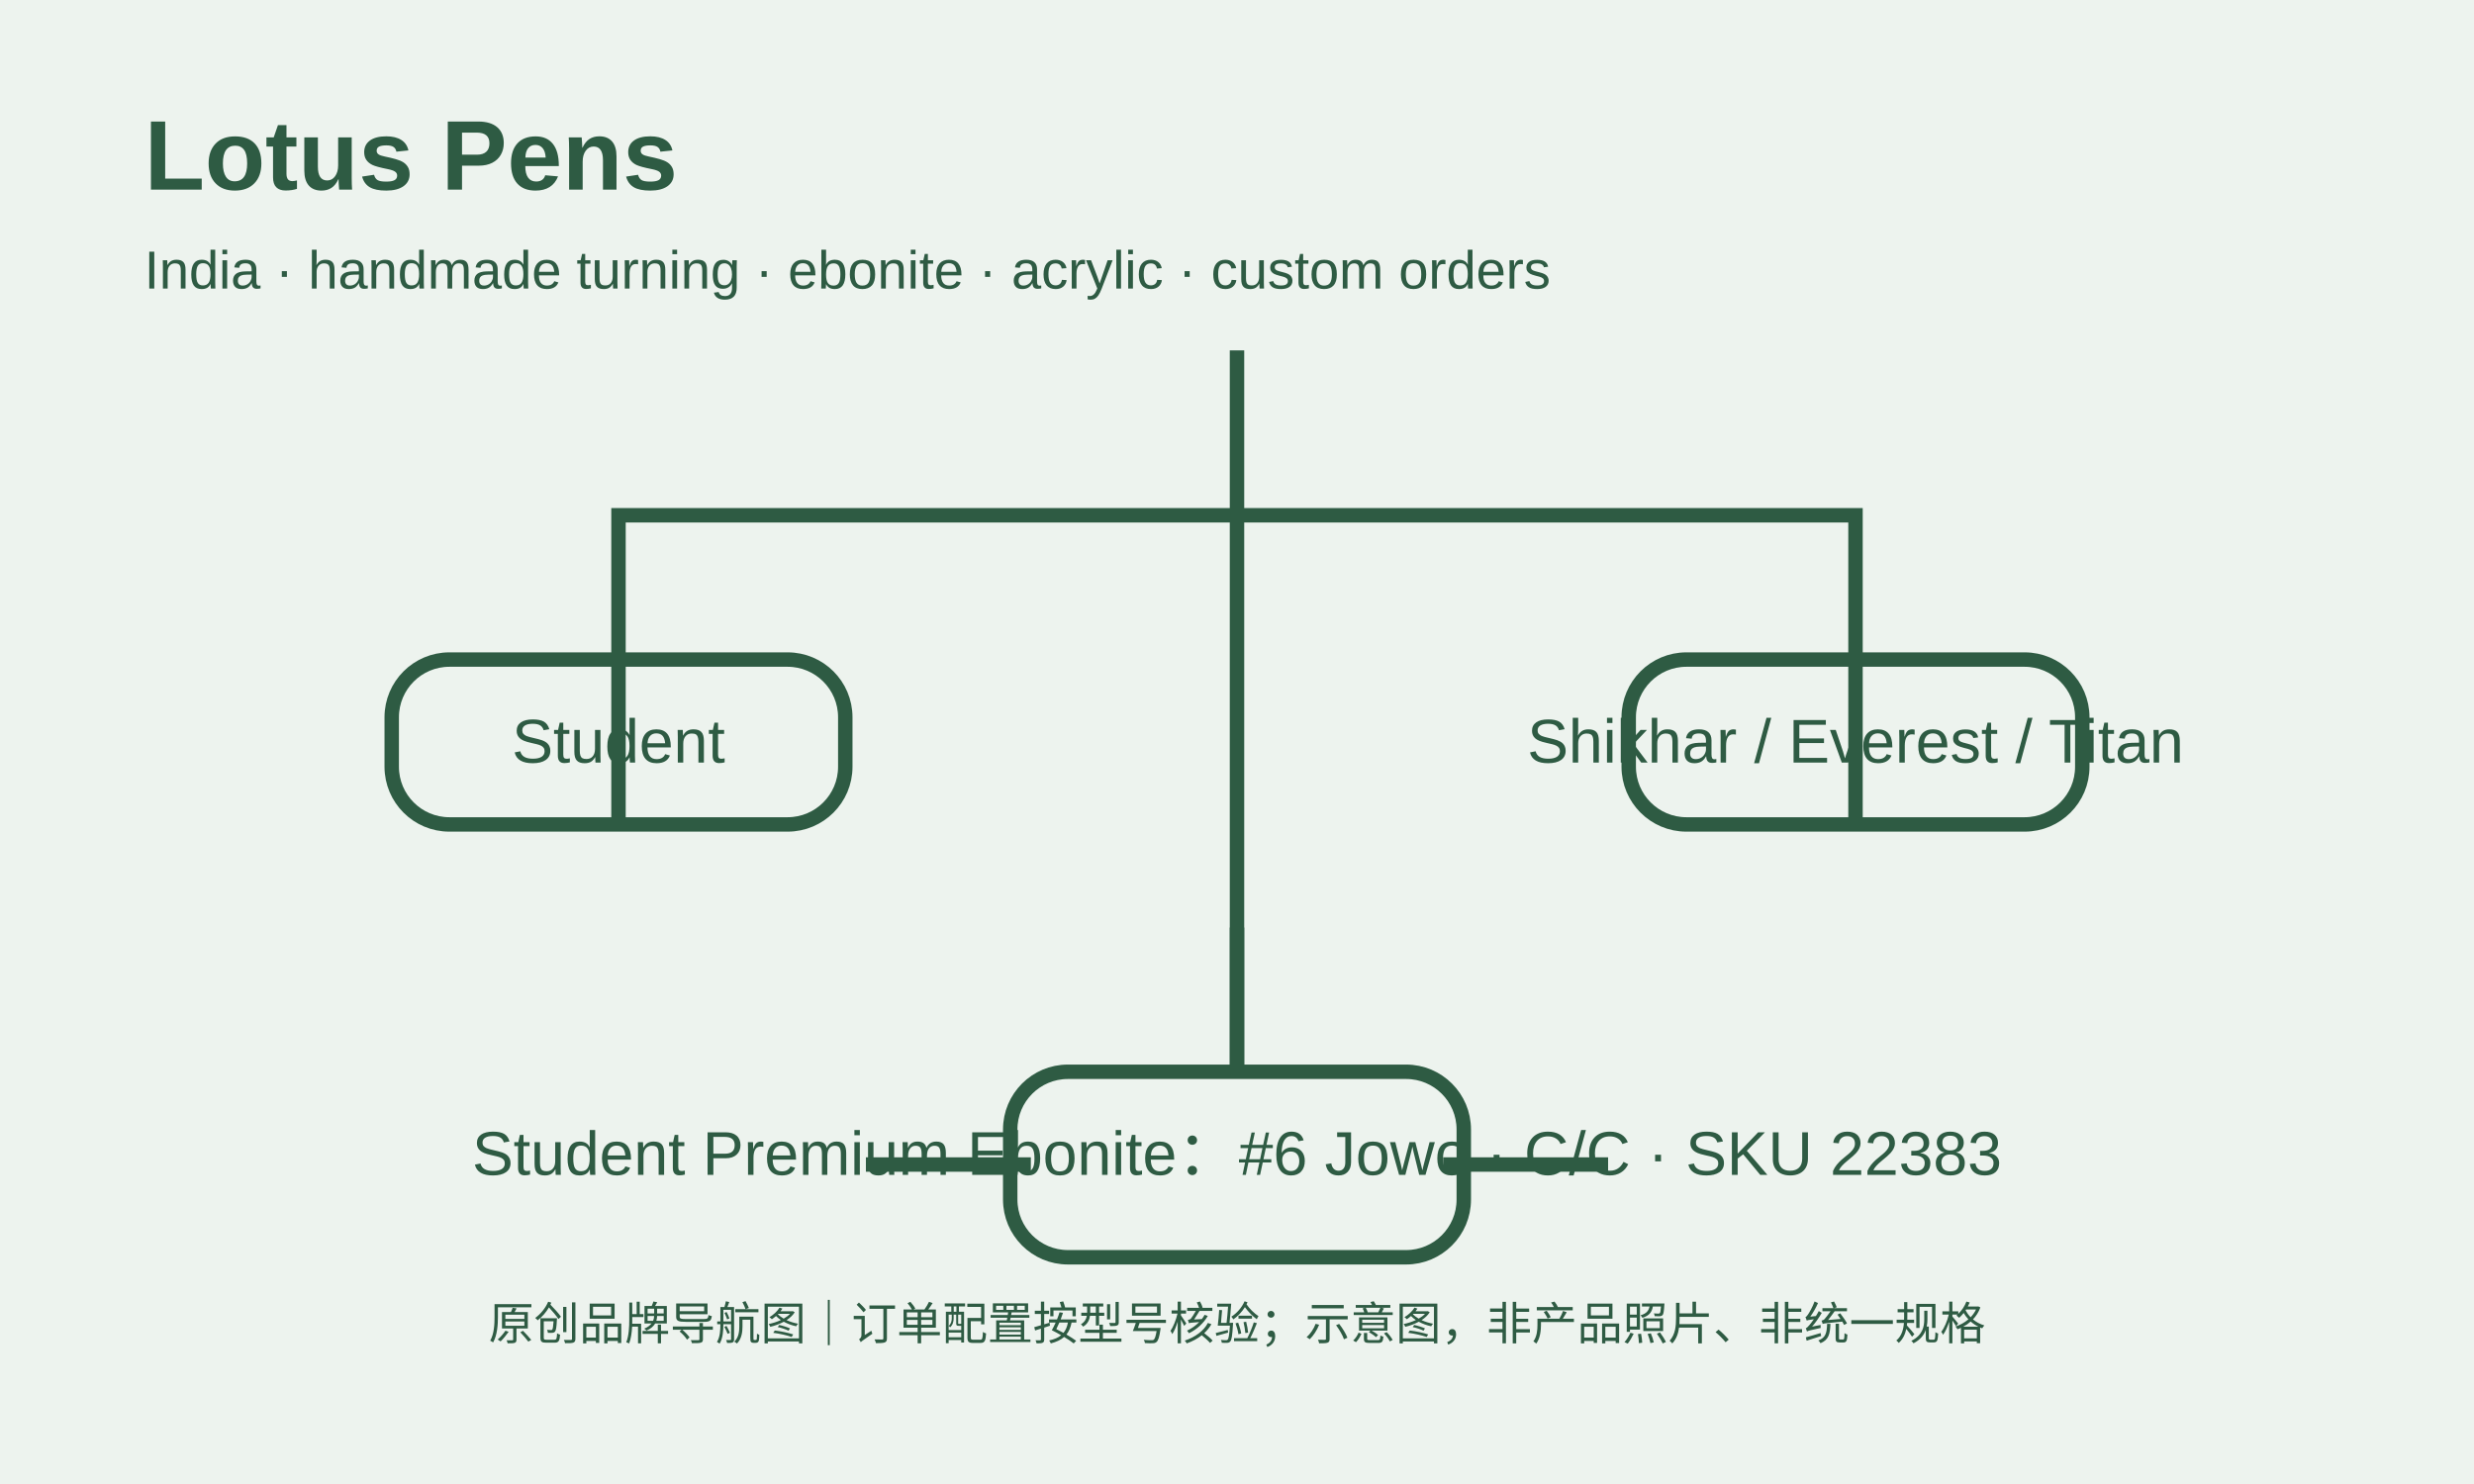
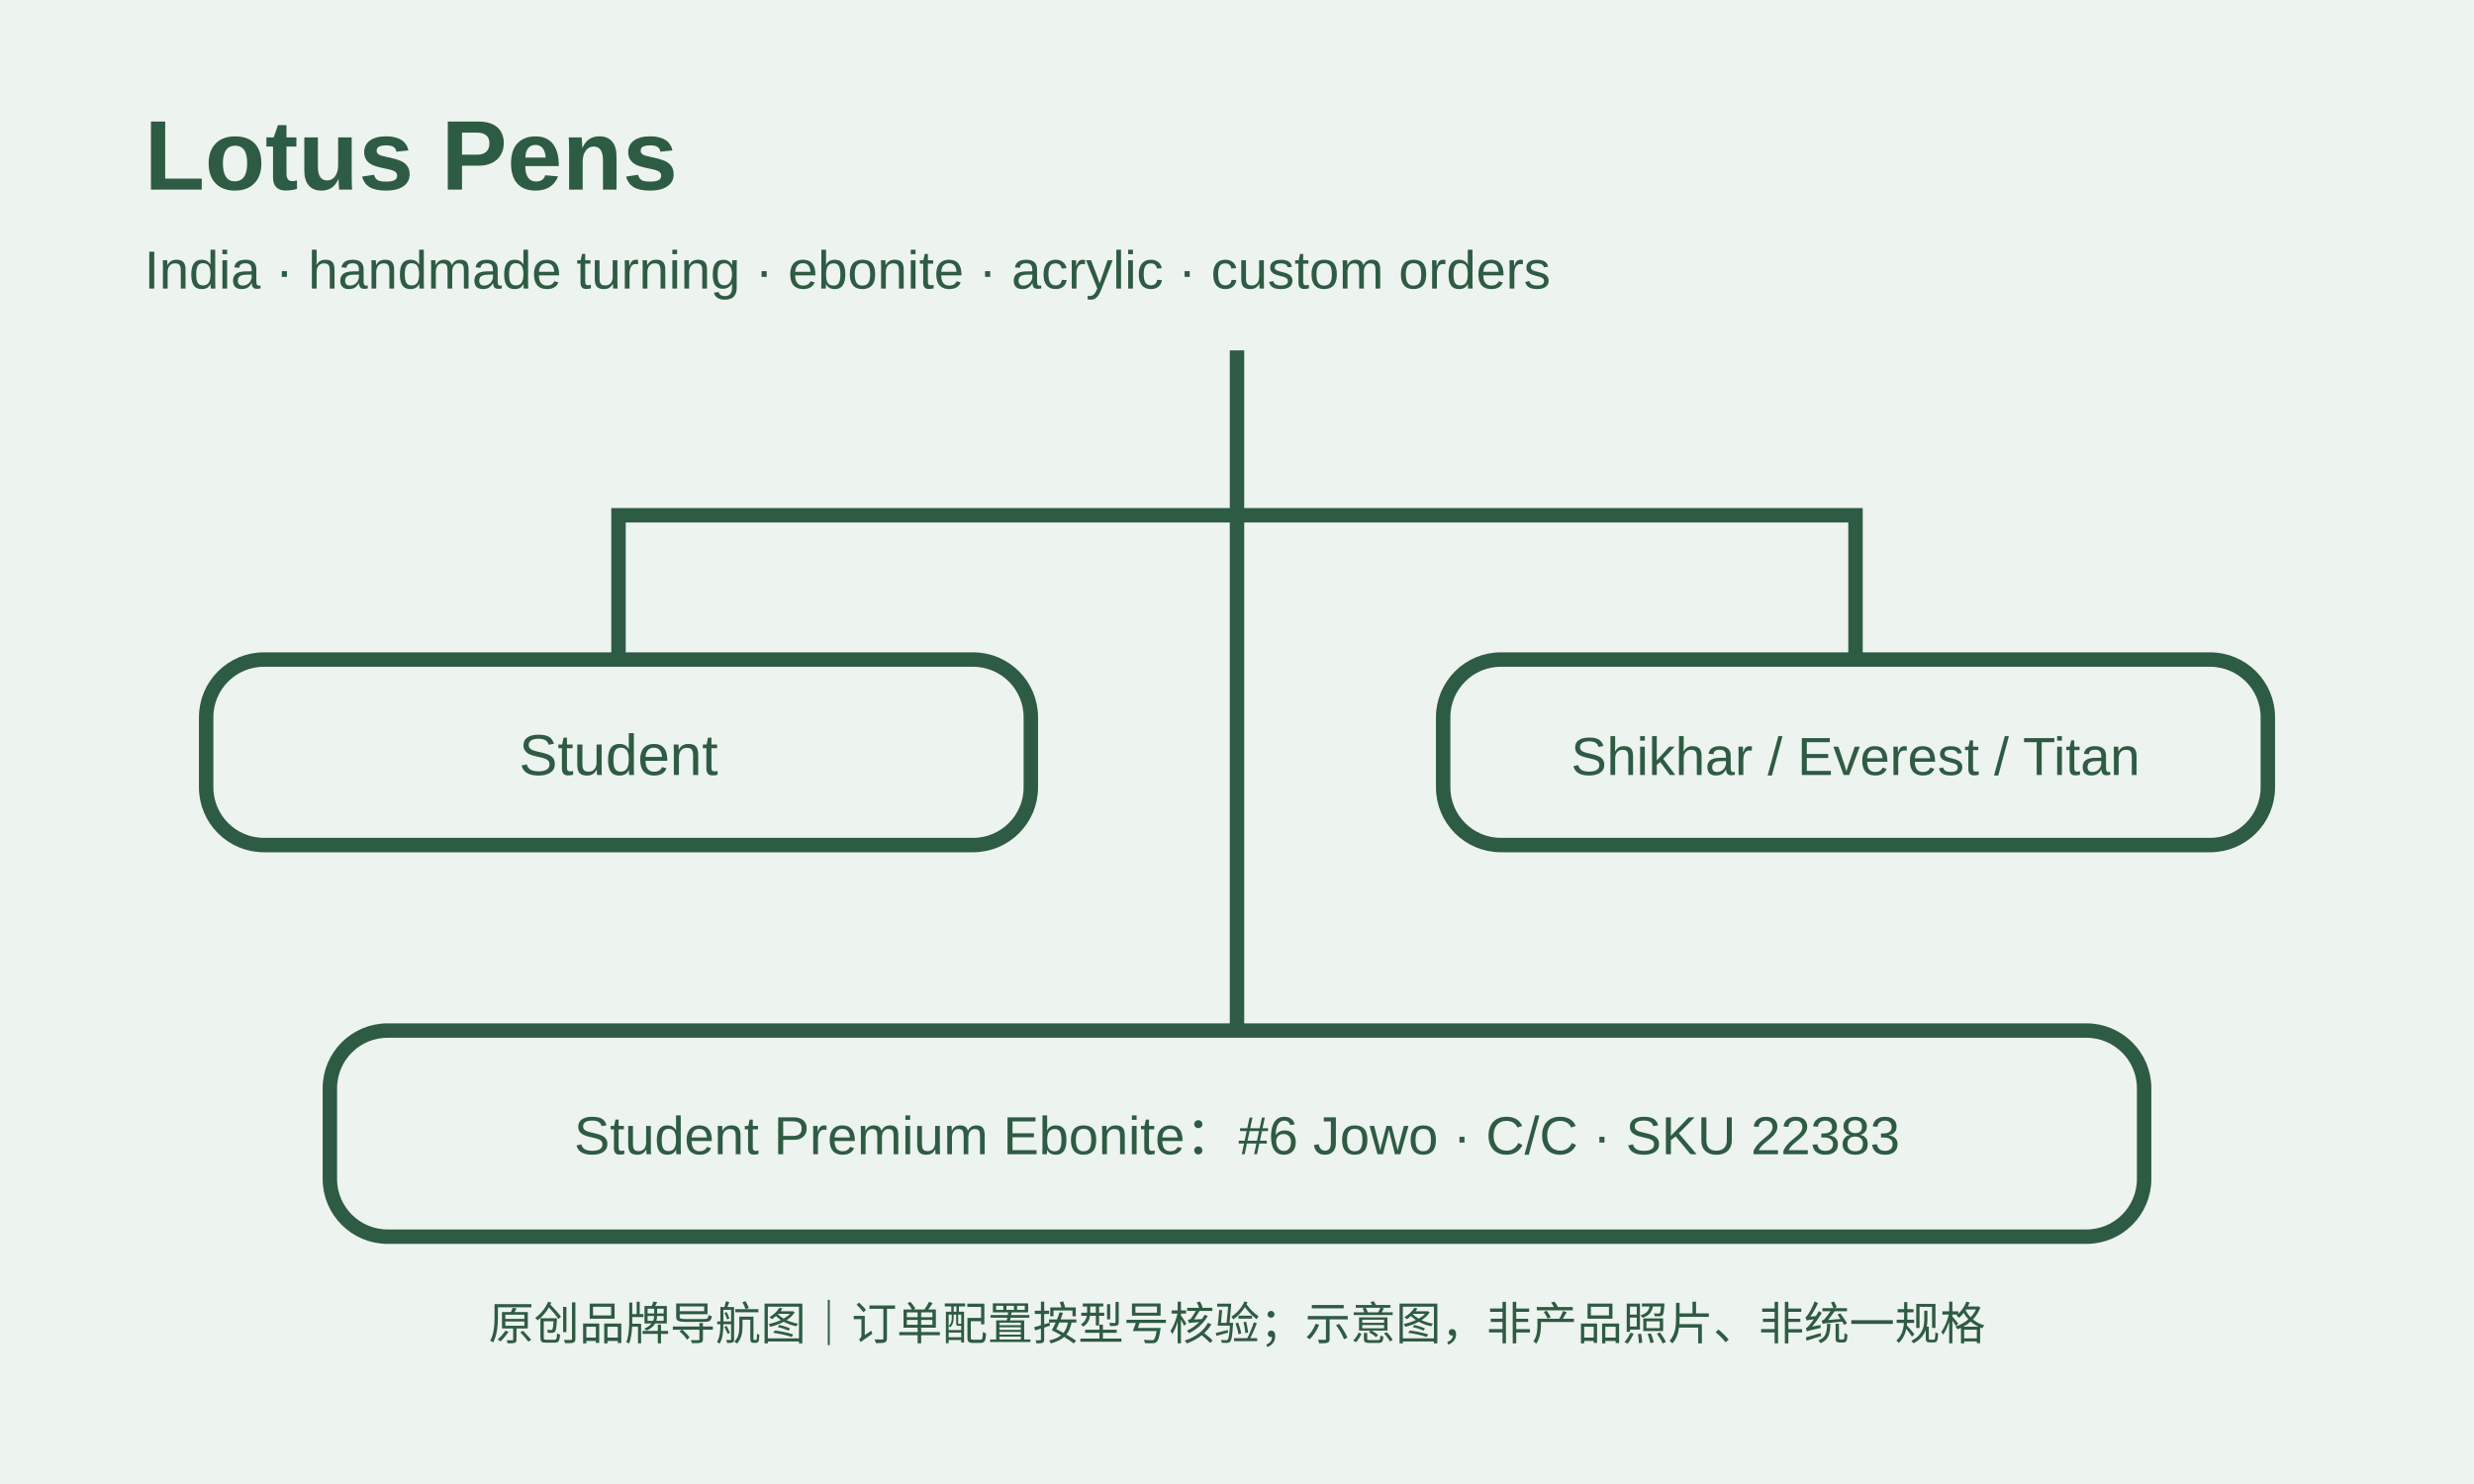
<svg xmlns="http://www.w3.org/2000/svg" width="1200" height="720" viewBox="0 0 1200 720">
  <rect width="1200" height="720" fill="#edf3ee" />
  <g fill="none" stroke="#2e5b43" stroke-width="7">
-     <path d="M600 170v350M600 250H300v150M600 250h300v150" />
-     <rect x="190" y="320" width="220" height="80" rx="28" />
-     <rect x="490" y="520" width="220" height="90" rx="28" />
-     <rect x="790" y="320" width="220" height="80" rx="28" />
-     <path d="M600 520v-70M500 565h-80M700 565h80" />
+     <path d="M600 170V500M600 250H300V320M600 250H900V320" />
+     <rect x="100" y="320" width="400" height="90" rx="28" />
+     <rect x="160" y="500" width="880" height="100" rx="28" />
+     <rect x="700" y="320" width="400" height="90" rx="28" />
  </g>
  <g fill="#2e5b43" font-family="Arial,'Noto Sans CJK SC',sans-serif">
    <text x="70" y="92" font-size="48" font-weight="700">Lotus Pens</text>
    <text x="70" y="140" font-size="26">India · handmade turning · ebonite · acrylic · custom orders</text>
-     <text x="300" y="370" font-size="30" text-anchor="middle">Student</text>
-     <text x="900" y="370" font-size="30" text-anchor="middle">Shikhar / Everest / Titan</text>
-     <text x="600" y="570" font-size="30" text-anchor="middle">Student Premium Ebonite：#6 Jowo · C/C · SKU 22383</text>
+     <text x="300" y="376" font-size="28" text-anchor="middle">Student</text>
+     <text x="900" y="376" font-size="26" text-anchor="middle">Shikhar / Everest / Titan</text>
+     <text x="600" y="560" font-size="26" text-anchor="middle">Student Premium Ebonite：#6 Jowo · C/C · SKU 22383</text>
    <text x="600" y="650" font-size="22" text-anchor="middle">原创品牌导航图｜订单配置按型号核验；示意图，非产品照片、非统一规格</text>
  </g>
</svg>
